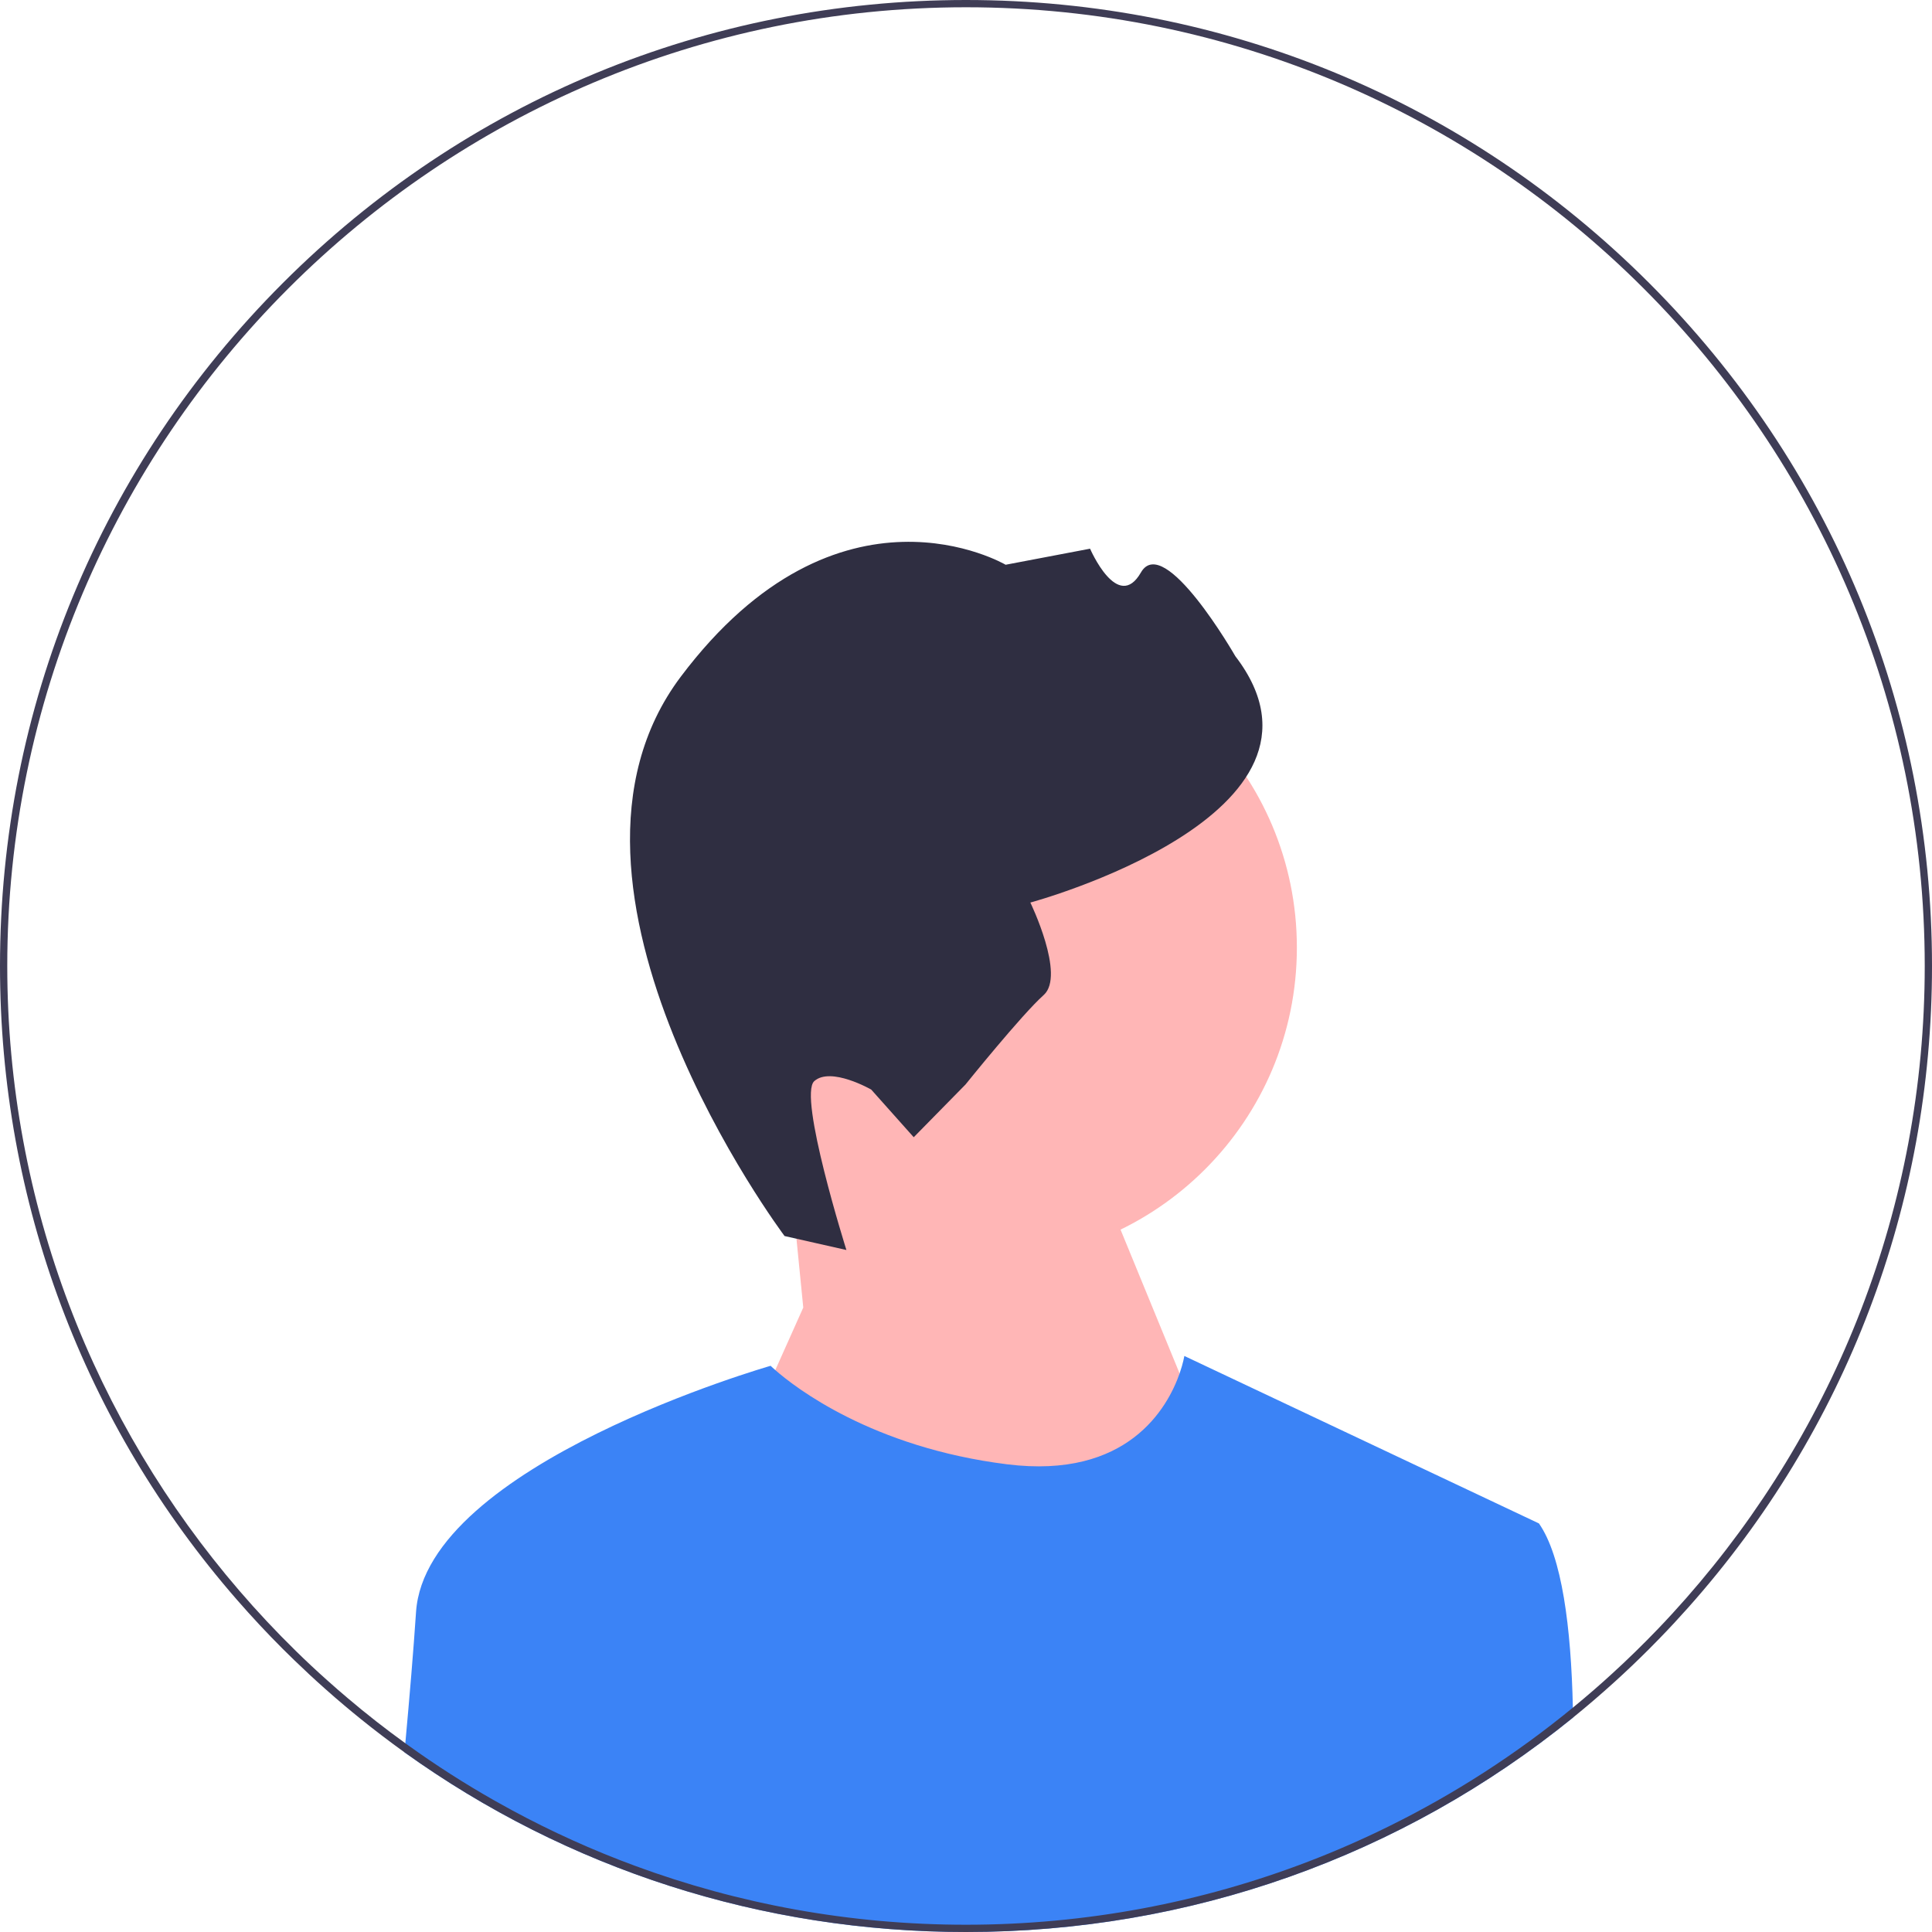
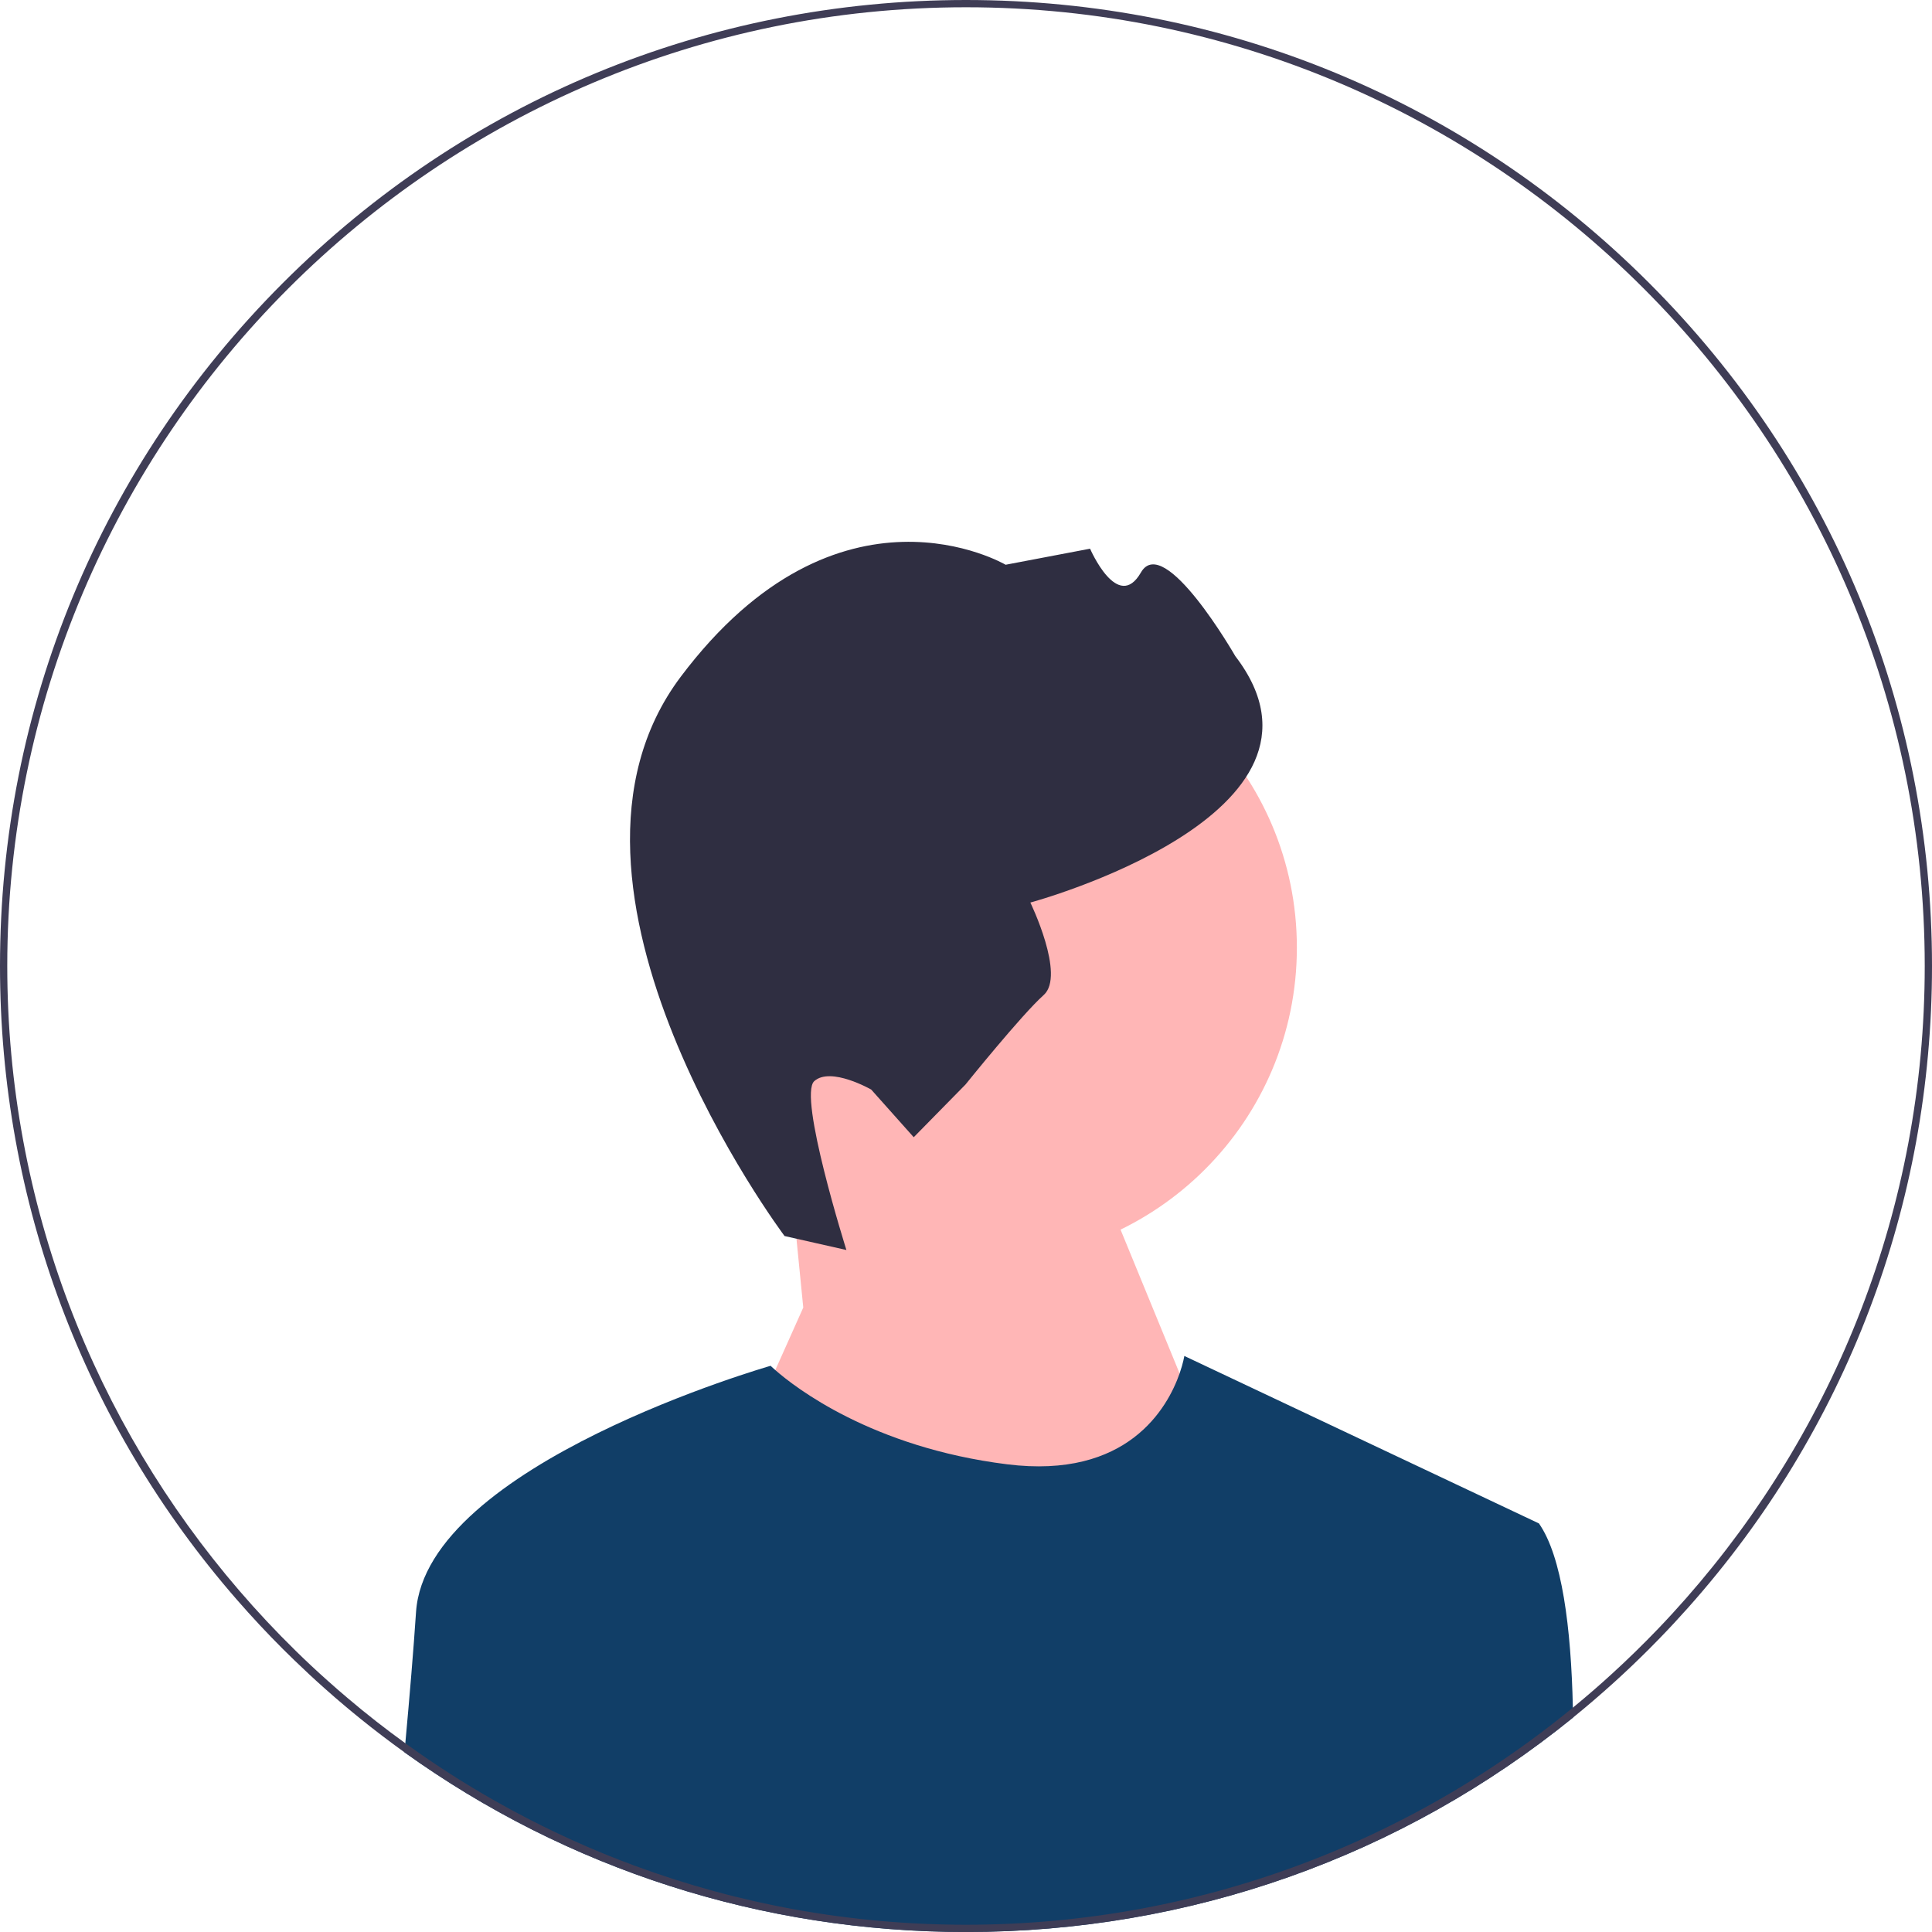
<svg xmlns="http://www.w3.org/2000/svg" width="532" height="532" viewBox="0 0 532 532">
  <circle cx="270.76" cy="260.934" r="86.349" fill="#ffb6b6" />
  <polygon points="221.19 360.052 217.289 320.618 295.19 306.052 341.19 418.052 261.19 510.052 204.19 398.052 221.19 360.052" fill="#ffb6b6" />
  <path d="m216.037,340.357l17.031,3.848s-13.388-42.455-8.844-46.508c4.544-4.053,15.68,2.333,15.68,2.333l11.702,13.12,14.254-14.512s15.475-19.242,21.534-24.646-3.673-25.464-3.673-25.464c0,0,89.892-24.239,56.443-67.84,0,0-19.611-34.185-25.997-23.049-6.386,11.136-14.002-6.55-14.002-6.55l-23.254,4.422s-45.894-27.06-89.453,30.83c-43.559,57.89,28.579,154.016,28.579,154.016h-0Z" fill="#2f2e41" />
-   <path d="m433.16,472.95c-47.19,38.26-105.57,59.05-167.16,59.05-56.24,0-109.81-17.34-154.62-49.48.08-.84.16-1.67.23-2.5,1.19-13,2.25-25.64,2.95-36.12,2.71-40.69,97.64-67.81,97.64-67.81,0,0,.43.43,1.29,1.18,5.24,4.6,26.51,21.28,63.81,25.94,33.26,4.16,44.21-15.57,47.52-25.02,1-2.88,1.3-4.81,1.3-4.81l97.64,46.11c6.37,9.1,8.86,28.7,9.35,50.73.02.91.04,1.81.05,2.73Z" fill="#3b83f6" />
+   <path d="m433.16,472.95c-47.19,38.26-105.57,59.05-167.16,59.05-56.24,0-109.81-17.34-154.62-49.48.08-.84.16-1.67.23-2.5,1.19-13,2.25-25.64,2.95-36.12,2.71-40.69,97.64-67.81,97.64-67.81,0,0,.43.43,1.29,1.18,5.24,4.6,26.51,21.28,63.81,25.94,33.26,4.16,44.21-15.57,47.52-25.02,1-2.88,1.3-4.81,1.3-4.81l97.64,46.11c6.37,9.1,8.86,28.7,9.35,50.73.02.91.04,1.81.05,2.73Z" fill="#113e67" />
  <path d="m454.09,77.91C403.85,27.67,337.05,0,266,0S128.15,27.67,77.91,77.91C27.67,128.15,0,194.95,0,266c0,64.85,23.05,126.16,65.29,174.57,4.03,4.63,8.24,9.14,12.62,13.52,1.03,1.03,2.07,2.06,3.12,3.06,2.8,2.71,5.65,5.36,8.55,7.93,1.76,1.57,3.54,3.11,5.34,4.62,1.41,1.19,2.82,2.36,4.25,3.51.03.03.05.05.08.07,3.97,3.2,8.01,6.28,12.13,9.24,44.81,32.14,98.38,49.48,154.62,49.48,61.59,0,119.97-20.79,167.16-59.05,3.85-3.12,7.62-6.36,11.32-9.71,3.27-2.96,6.47-6.01,9.61-9.15.99-.99,1.98-1.99,2.95-3,2.7-2.78,5.32-5.61,7.88-8.48,43.37-48.72,67.08-110.84,67.08-176.61,0-71.05-27.67-137.85-77.91-188.09Zm10.18,362.21c-2.5,2.84-5.06,5.64-7.68,8.37-4.08,4.25-8.29,8.37-12.64,12.34-1.65,1.52-3.32,3-5.01,4.47-1.92,1.67-3.86,3.31-5.83,4.92-15.53,12.75-32.54,23.75-50.73,32.71-7.19,3.55-14.56,6.78-22.1,9.67-29.29,11.24-61.08,17.4-94.28,17.4-32.04,0-62.76-5.74-91.19-16.24-11.67-4.3-22.95-9.41-33.78-15.26-1.59-.86-3.17-1.73-4.74-2.62-8.26-4.68-16.25-9.79-23.92-15.31-.25-.18-.51-.37-.76-.55-5.46-3.94-10.77-8.09-15.9-12.45-1.88-1.59-3.74-3.2-5.57-4.85-2.98-2.65-5.9-5.38-8.75-8.18-5.4-5.29-10.56-10.8-15.49-16.53C26.09,391.77,2,331.65,2,266,2,120.43,120.43,2,266,2s264,118.43,264,264c0,66.66-24.83,127.62-65.73,174.12Z" fill="#3f3d56" />
</svg>
